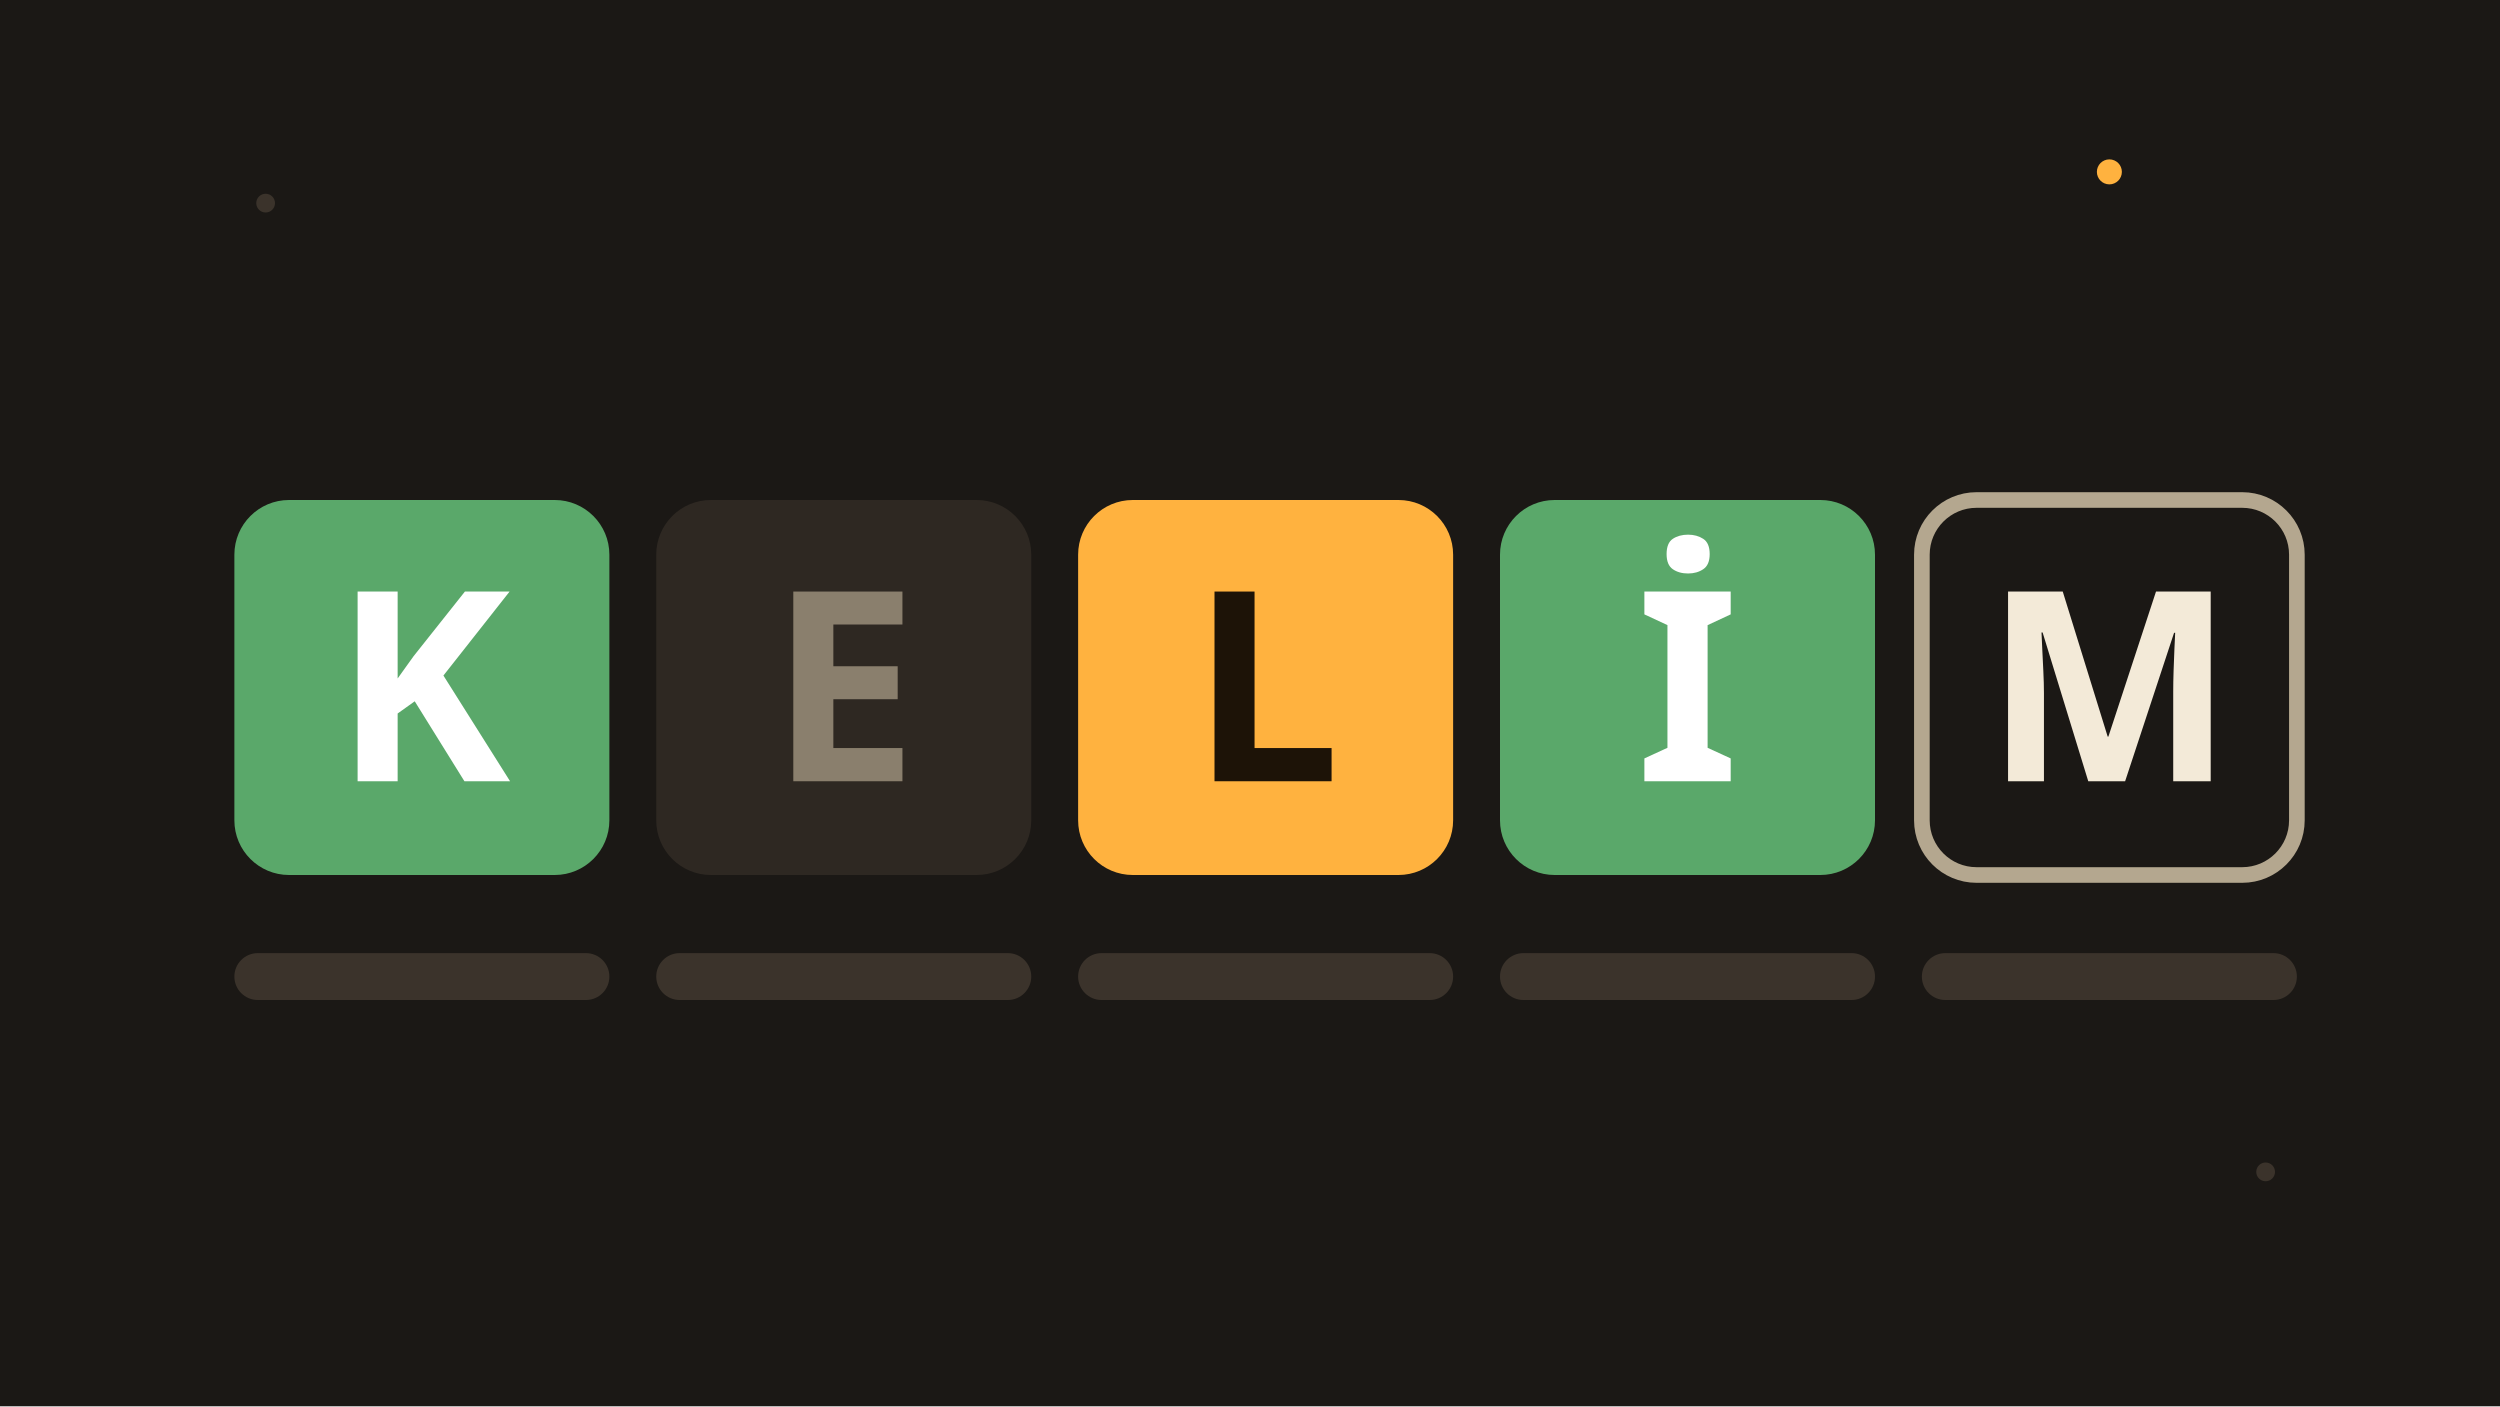
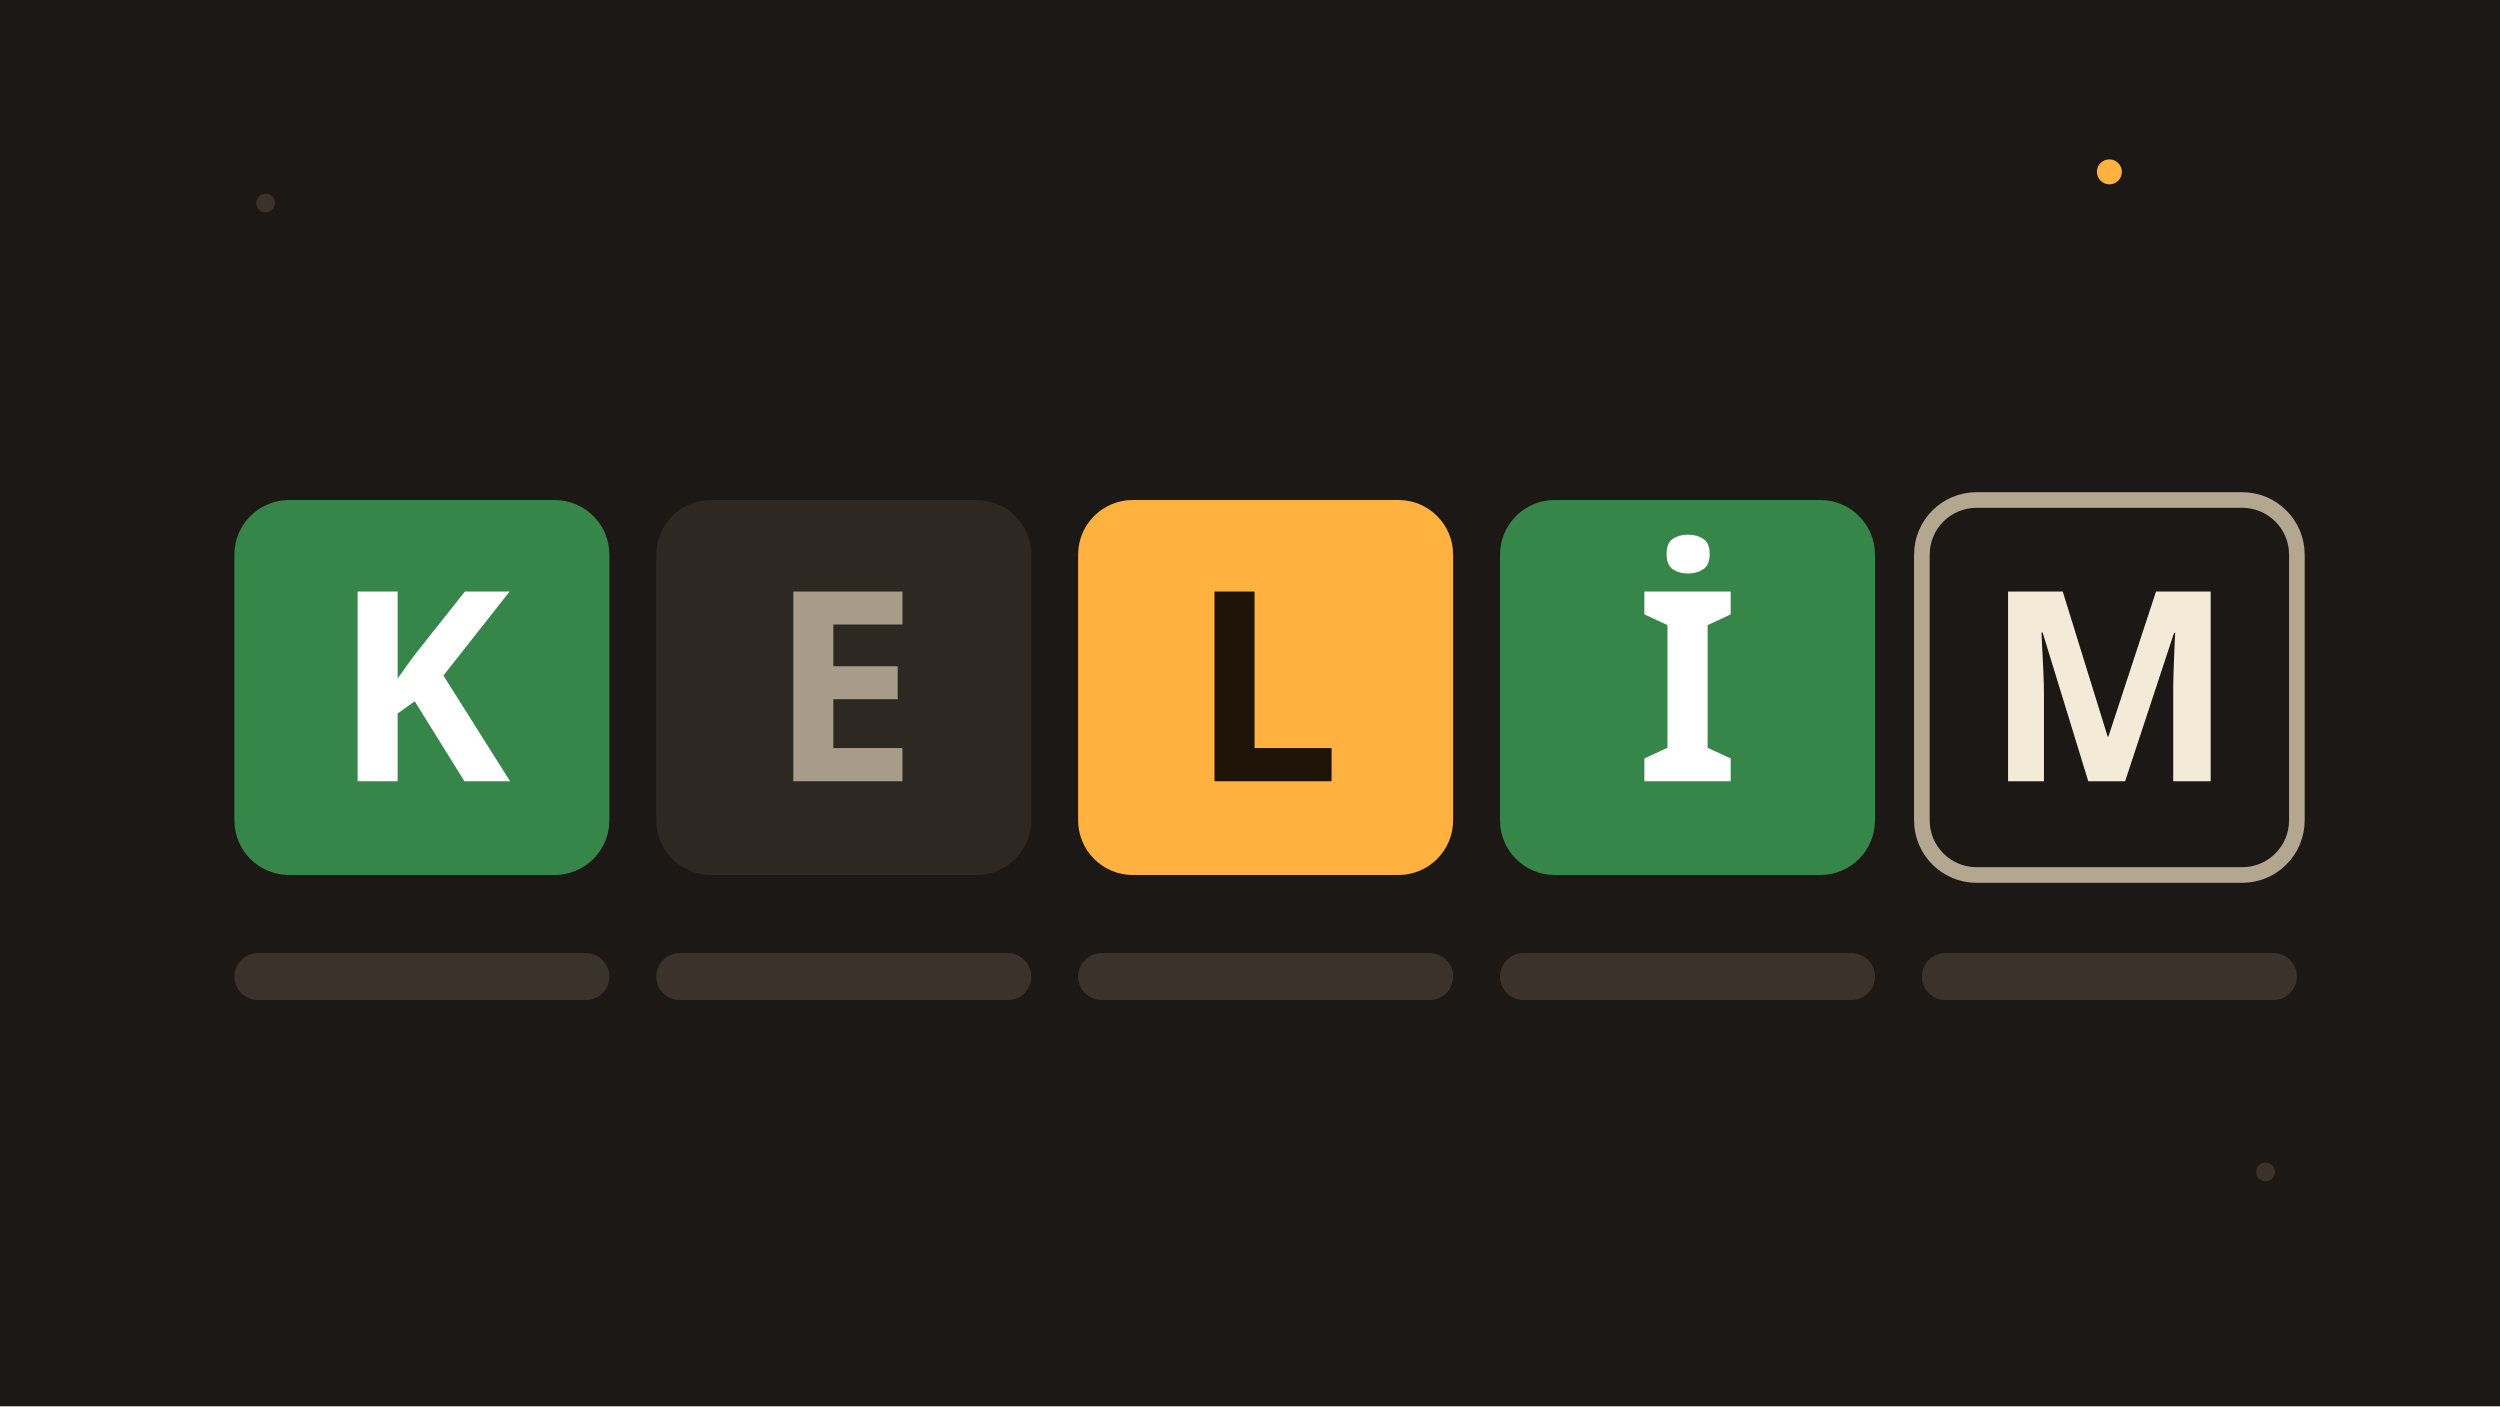
<svg xmlns="http://www.w3.org/2000/svg" viewBox="0 0 320 180">
  <rect width="320" height="180" fill="#1b1815" />
  <g fill="#3b332b">
    <circle cx="34" cy="26" r="1.2" />
    <circle cx="290" cy="150" r="1.2" />
    <circle cx="270" cy="22" r="1.6" fill="#ffb23f" />
  </g>
  <g font-family="system-ui,sans-serif" font-size="34" font-weight="800" text-anchor="middle">
-     <rect x="30" y="64" width="48" height="48" rx="7" fill="#5aa86a" />
+     <rect x="30" y="64" width="48" height="48" rx="7" fill="#368549" />
    <text x="54" y="100" fill="#fff">K</text>
    <rect x="84" y="64" width="48" height="48" rx="7" fill="#2e2822" />
-     <text x="108" y="100" fill="#8a7f6d">E</text>
+     <text x="108" y="100" fill="#a89c88">E</text>
    <rect x="138" y="64" width="48" height="48" rx="7" fill="#ffb23f" />
    <text x="162" y="100" fill="#1d1307">L</text>
-     <rect x="192" y="64" width="48" height="48" rx="7" fill="#5aa86a" />
+     <rect x="192" y="64" width="48" height="48" rx="7" fill="#368549" />
    <text x="216" y="100" fill="#fff">İ</text>
    <rect x="246" y="64" width="48" height="48" rx="7" fill="none" stroke="#b4a78f" stroke-width="2" />
    <text x="270" y="100" fill="#f3ead8">M</text>
  </g>
  <g fill="#3b332b">
    <rect x="30" y="122" width="48" height="6" rx="3" />
    <rect x="84" y="122" width="48" height="6" rx="3" />
    <rect x="138" y="122" width="48" height="6" rx="3" />
    <rect x="192" y="122" width="48" height="6" rx="3" />
    <rect x="246" y="122" width="48" height="6" rx="3" />
  </g>
</svg>
